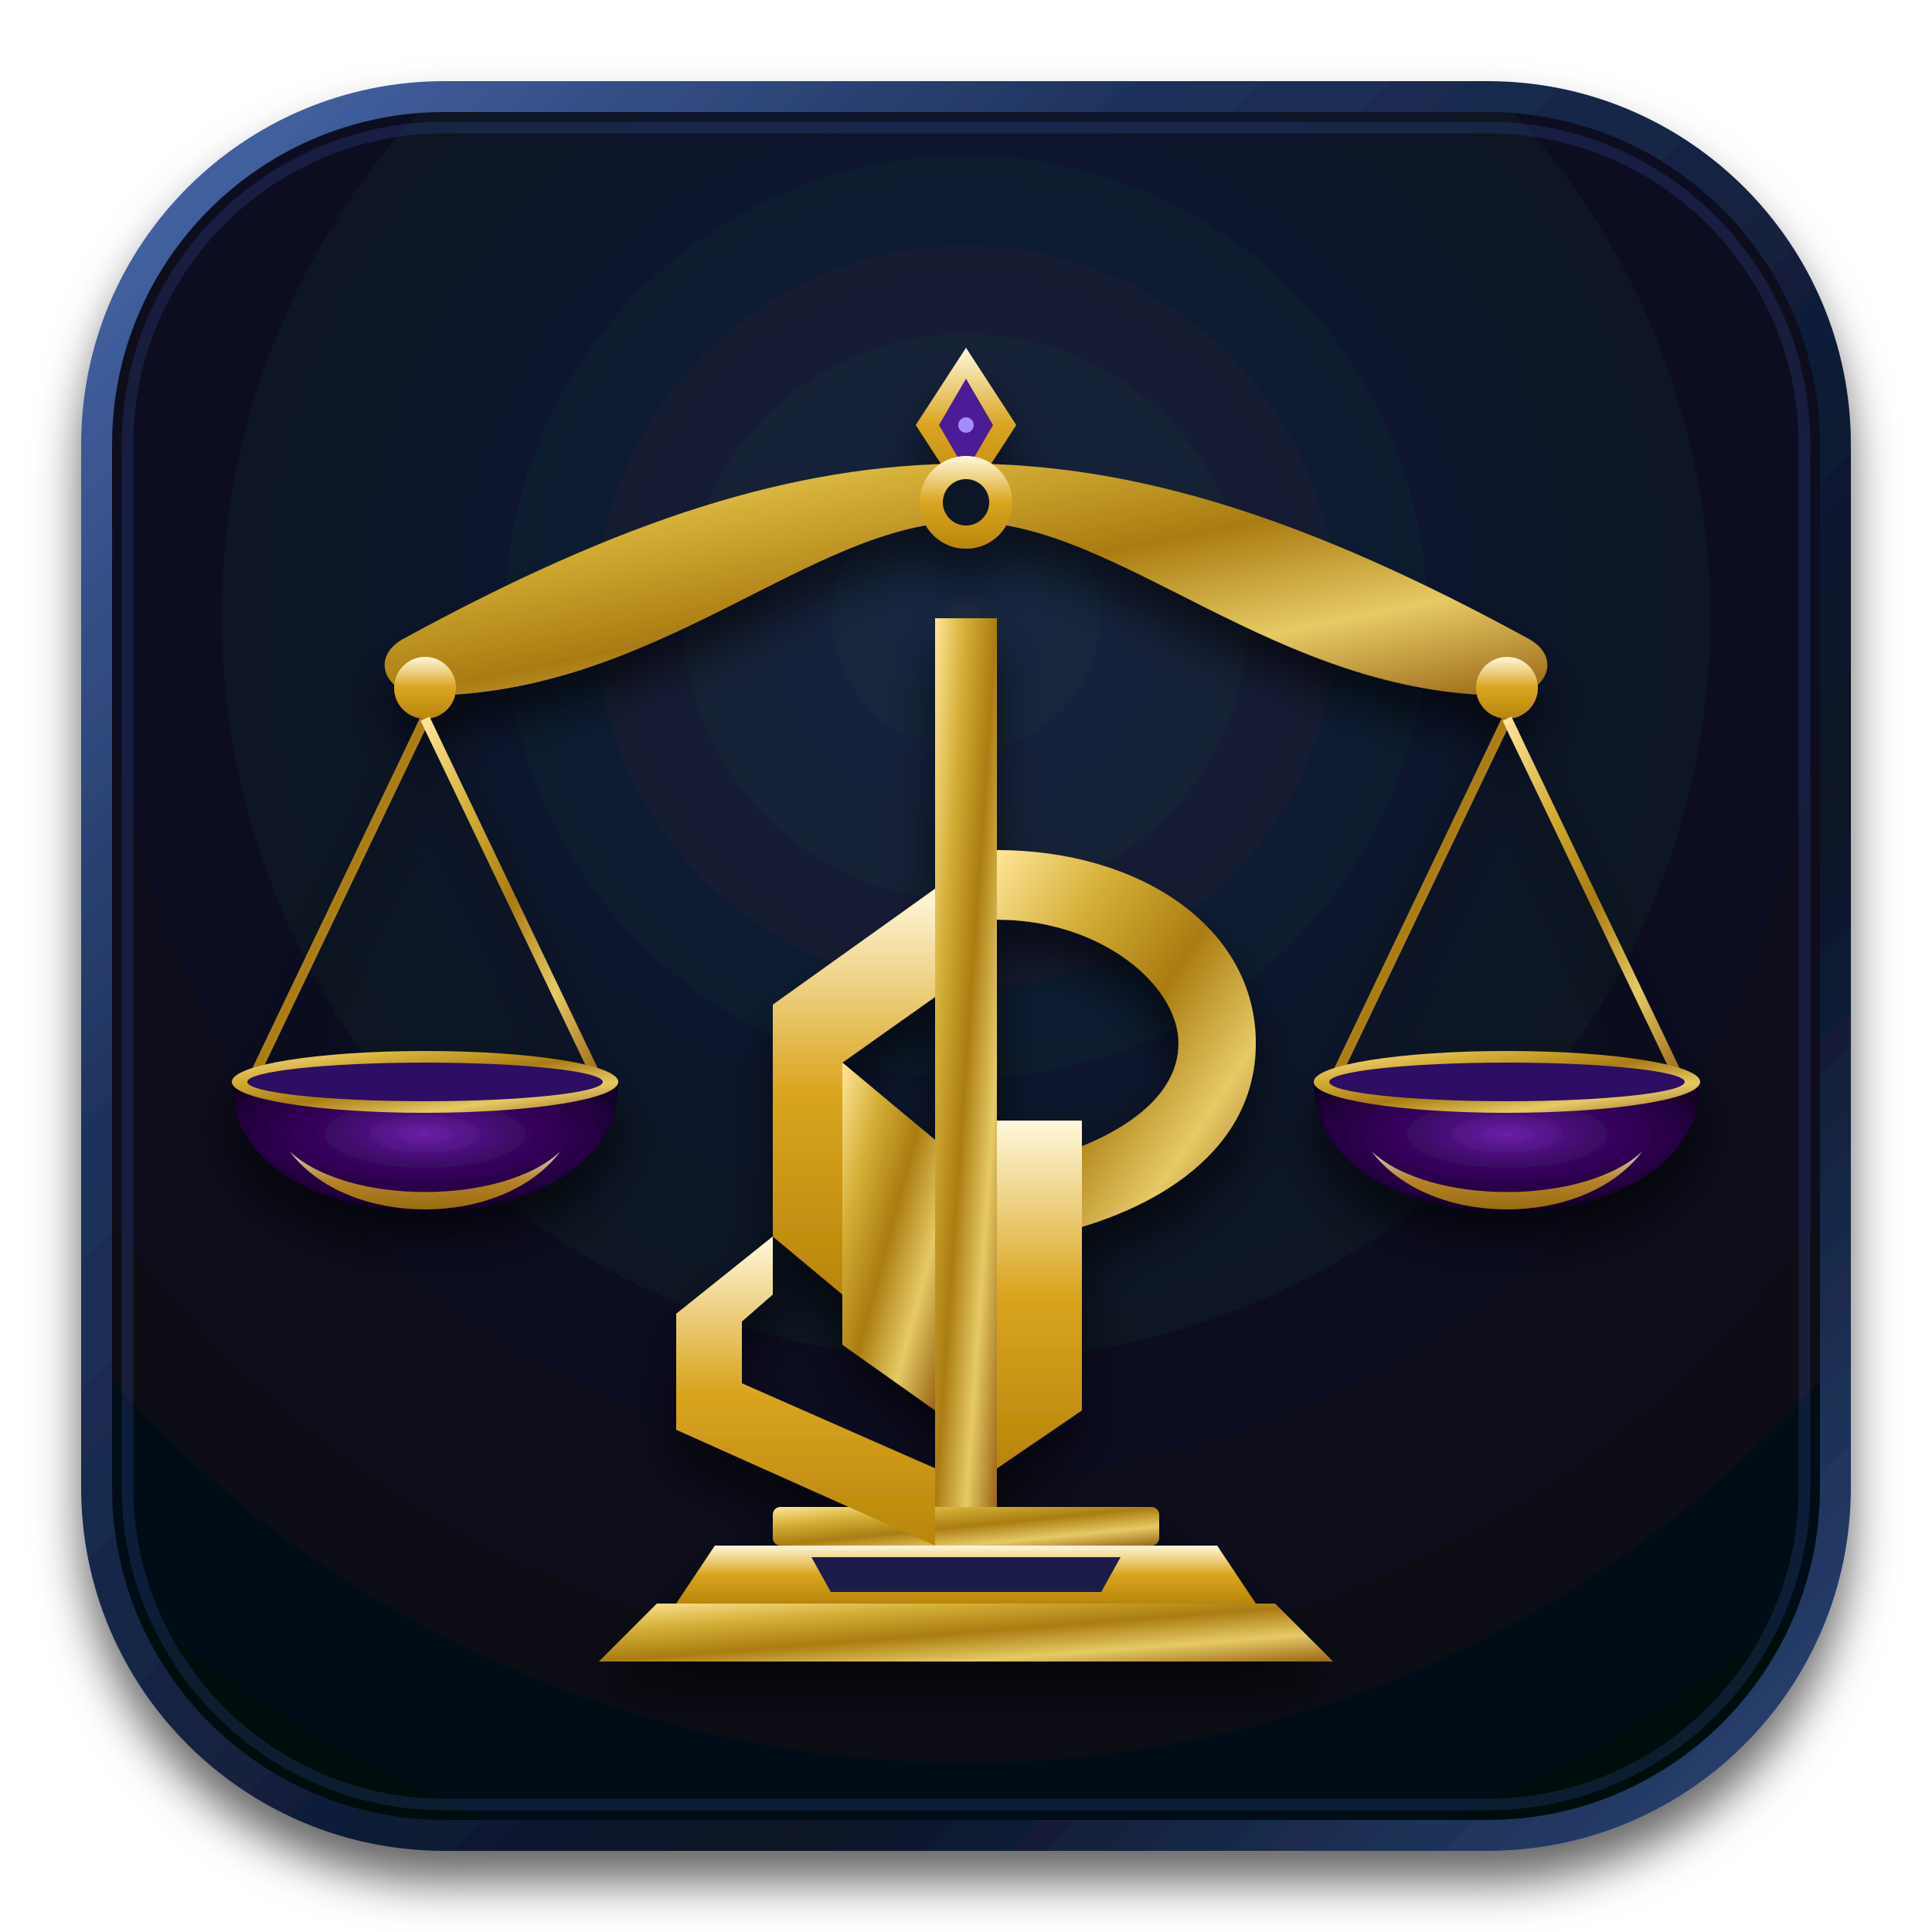
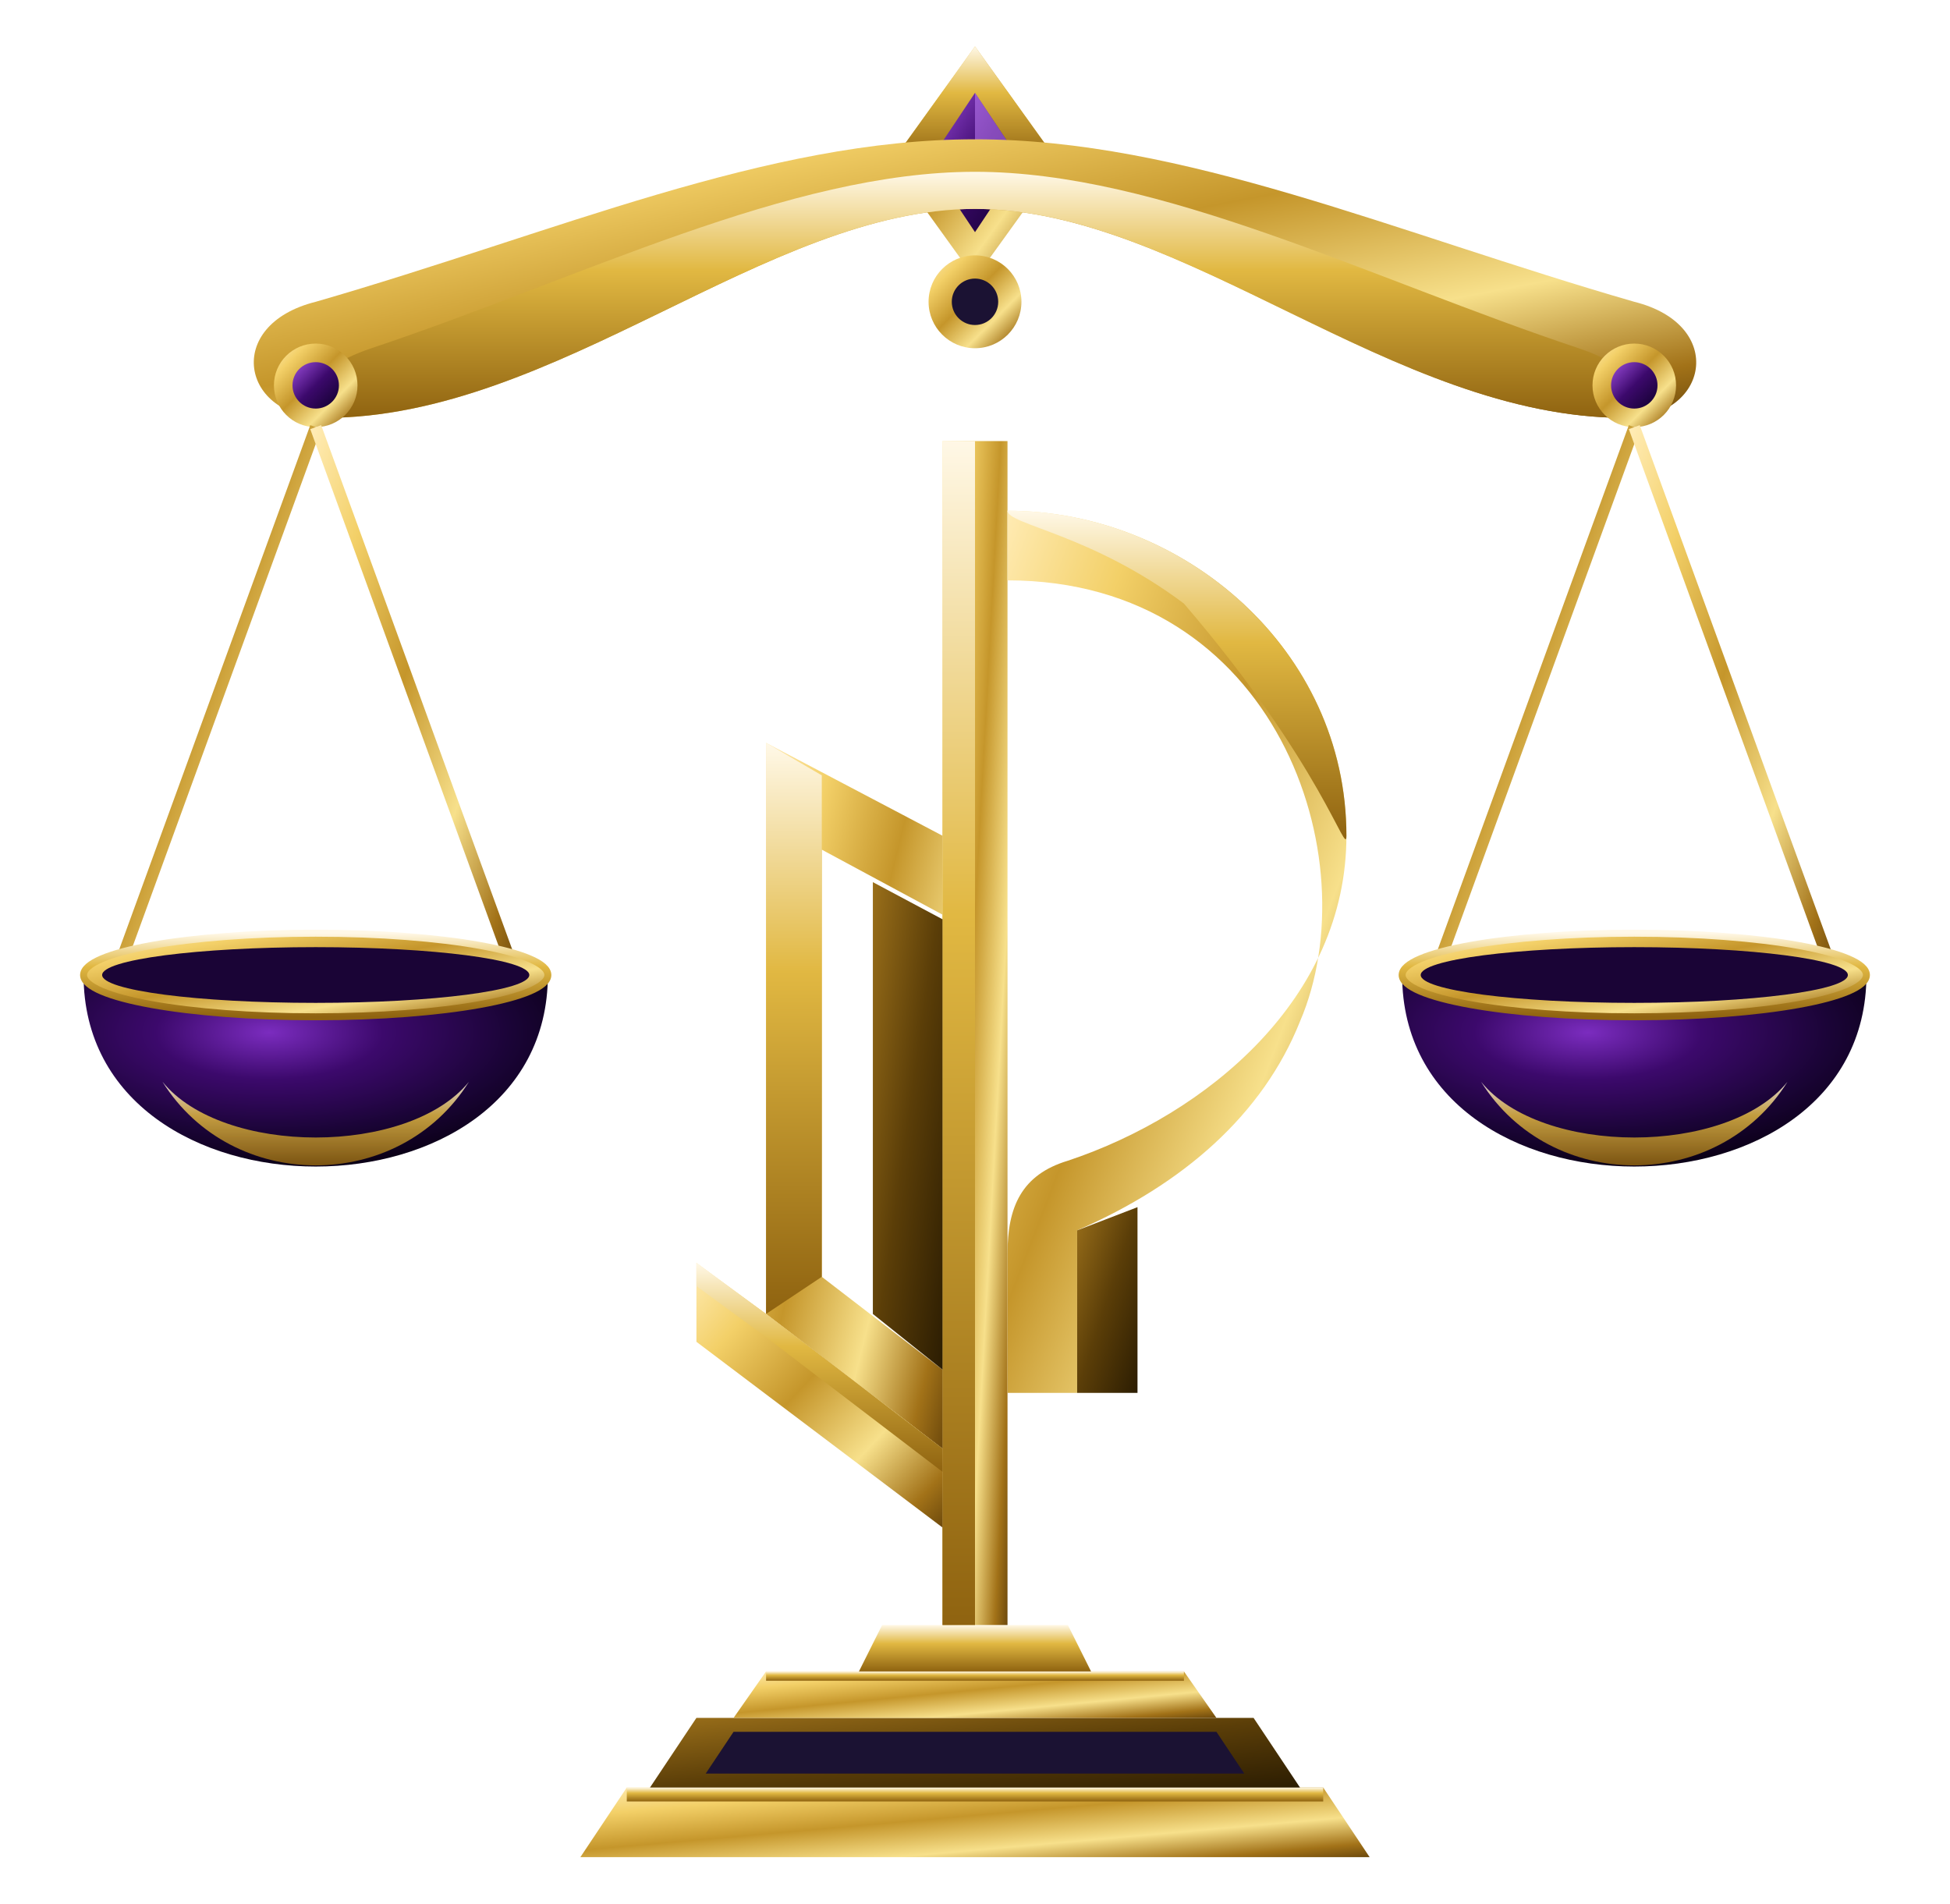
- <svg xmlns="http://www.w3.org/2000/svg" viewBox="0 0 500 500" width="100%" height="100%">
+ <svg xmlns="http://www.w3.org/2000/svg" viewBox="40 55 420 410" width="100%" height="100%" preserveAspectRatio="xMidYMid meet">
  <defs>
-     <radialGradient id="bgGrad" cx="50%" cy="30%" r="75%">
-       <stop offset="0%" stop-color="#1a2942" />
-       <stop offset="50%" stop-color="#0b1326" />
-       <stop offset="100%" stop-color="#050811" />
+     <linearGradient id="g1" x1="0%" y1="0%" x2="100%" y2="100%">
+       <stop offset="0%" stop-color="#FFEBB3" />
+       <stop offset="20%" stop-color="#F3D068" />
+       <stop offset="45%" stop-color="#C5962B" />
+       <stop offset="70%" stop-color="#F7E08B" />
+       <stop offset="90%" stop-color="#A27218" />
+       <stop offset="100%" stop-color="#6E4A0C" />
+     </linearGradient>
+     <linearGradient id="g2" x1="0%" y1="0%" x2="0%" y2="100%">
+       <stop offset="0%" stop-color="#FFF8E7" />
+       <stop offset="40%" stop-color="#E1B842" />
+       <stop offset="100%" stop-color="#8F6310" />
+     </linearGradient>
+     <linearGradient id="g3" x1="0%" y1="0%" x2="100%" y2="100%">
+       <stop offset="0%" stop-color="#9A6F1A" />
+       <stop offset="50%" stop-color="#5B3E08" />
+       <stop offset="100%" stop-color="#2C1D02" />
+     </linearGradient>
+     <radialGradient id="p" cx="40%" cy="30%" r="70%">
+       <stop offset="0%" stop-color="#7B2CBF" />
+       <stop offset="35%" stop-color="#3C096C" />
+       <stop offset="75%" stop-color="#1A0436" />
+       <stop offset="100%" stop-color="#0B0017" />
    </radialGradient>
-     <linearGradient id="borderGrad" x1="0%" y1="0%" x2="100%" y2="100%">
-       <stop offset="0%" stop-color="#4a6baf" />
-       <stop offset="30%" stop-color="#1e325c" />
-       <stop offset="70%" stop-color="#0a1224" />
-       <stop offset="100%" stop-color="#2c477a" />
+     <linearGradient id="gem" x1="0%" y1="0%" x2="100%" y2="100%">
+       <stop offset="0%" stop-color="#9D4EDD" />
+       <stop offset="50%" stop-color="#3C096C" />
+       <stop offset="100%" stop-color="#10002B" />
    </linearGradient>
-     <linearGradient id="goldGrad" x1="0%" y1="0%" x2="100%" y2="100%">
-       <stop offset="0%" stop-color="#FFE599" />
-       <stop offset="25%" stop-color="#D4AF37" />
-       <stop offset="50%" stop-color="#AA7C11" />
-       <stop offset="75%" stop-color="#E6CA65" />
-       <stop offset="100%" stop-color="#996515" />
-     </linearGradient>
-     <linearGradient id="goldLight" x1="0%" y1="0%" x2="0%" y2="100%">
-       <stop offset="0%" stop-color="#FFF8DC" />
-       <stop offset="50%" stop-color="#DAA520" />
-       <stop offset="100%" stop-color="#B8860B" />
-     </linearGradient>
-     <radialGradient id="purpleBowl" cx="50%" cy="40%" r="60%">
-       <stop offset="0%" stop-color="#6B21A8" />
-       <stop offset="40%" stop-color="#3B0764" />
-       <stop offset="85%" stop-color="#1E0038" />
-       <stop offset="100%" stop-color="#0D001A" />
-     </radialGradient>
-     <filter id="shadow" x="-20%" y="-20%" width="140%" height="140%">
-       <feDropShadow dx="0" dy="8" stdDeviation="6" flood-color="#000000" flood-opacity="0.6" />
-     </filter>
  </defs>
-   <rect x="25" y="25" width="450" height="450" rx="90" ry="90" fill="url(#bgGrad)" stroke="url(#borderGrad)" stroke-width="8" filter="url(#shadow)" />
-   <rect x="33" y="33" width="434" height="434" rx="82" ry="82" fill="none" stroke="#5c7cfa" stroke-opacity="0.15" stroke-width="3" />
-   <g filter="url(#shadow)">
-     <polygon points="170,415 330,415 345,430 155,430" fill="url(#goldGrad)" />
-     <polygon points="185,400 315,400 325,415 175,415" fill="url(#goldLight)" />
-     <rect x="200" y="390" width="100" height="10" rx="2" fill="url(#goldGrad)" />
-     <polygon points="210,403 290,403 285,412 215,412" fill="#1e1b4b" />
-     <rect x="242" y="160" width="16" height="230" fill="url(#goldGrad)" />
-     <path d="M242 230L200 260L200 320L218 335L218 275L242 258Z" fill="url(#goldLight)" />
-     <path d="M218 275L242 295L242 365L218 348Z" fill="url(#goldGrad)" />
-     <path d="M200 320L175 340L175 370L242 400L242 380L192 358L192 342L200 335Z" fill="url(#goldLight)" />
-     <path d="M258 220C295 220 325 240 325 270C325 300 295 315 270 320L270 300C288 295 305 285 305 270C305 255 285 238 258 238Z" fill="url(#goldGrad)" />
-     <path d="M258 290L280 290L280 365L258 380Z" fill="url(#goldLight)" />
-     <polygon points="250,90 263,110 250,130 237,110" fill="url(#goldLight)" />
-     <polygon points="250,98 257,110 250,122 243,110" fill="#4c1d95" />
-     <circle cx="250" cy="110" r="2" fill="#a78bfa" />
-     <path d="M110 180C170 180 210 135 250 135C290 135 330 180 390 180C400 180 405 170 395 165C340 135 295 120 250 120C205 120 160 135 105 165C95 170 100 180 110 180Z" fill="url(#goldGrad)" />
-     <circle cx="250" cy="130" r="12" fill="url(#goldLight)" />
-     <circle cx="250" cy="130" r="6" fill="#0b1326" />
-     <circle cx="110" cy="178" r="8" fill="url(#goldLight)" />
-     <line x1="110" y1="186" x2="65" y2="280" stroke="url(#goldGrad)" stroke-width="2.5" />
-     <line x1="110" y1="186" x2="110" y2="280" stroke="url(#goldGrad)" stroke-width="2.5" />
-     <line x1="110" y1="186" x2="155" y2="280" stroke="url(#goldGrad)" stroke-width="2.5" />
-     <path d="M60 280C60 325 160 325 160 280Z" fill="url(#purpleBowl)" />
-     <ellipse cx="110" cy="280" rx="50" ry="8" fill="url(#goldGrad)" />
-     <ellipse cx="110" cy="280" rx="46" ry="5" fill="#2e1065" />
-     <path d="M75 298C90 318 130 318 145 298C130 312 90 312 75 298Z" fill="url(#goldLight)" opacity=".8" />
-     <circle cx="390" cy="178" r="8" fill="url(#goldLight)" />
-     <line x1="390" y1="186" x2="345" y2="280" stroke="url(#goldGrad)" stroke-width="2.5" />
-     <line x1="390" y1="186" x2="390" y2="280" stroke="url(#goldGrad)" stroke-width="2.5" />
-     <line x1="390" y1="186" x2="435" y2="280" stroke="url(#goldGrad)" stroke-width="2.5" />
-     <path d="M340 280C340 325 440 325 440 280Z" fill="url(#purpleBowl)" />
-     <ellipse cx="390" cy="280" rx="50" ry="8" fill="url(#goldGrad)" />
-     <ellipse cx="390" cy="280" rx="46" ry="5" fill="#2e1065" />
-     <path d="M355 298C370 318 410 318 425 298C410 312 370 312 355 298Z" fill="url(#goldLight)" opacity=".8" />
+   <g>
+     <path d="M175 440H325L335 455H165Z" fill="url(#g1)" />
+     <path d="M175 440H325V443H175Z" fill="url(#g2)" />
+     <path d="M190 425H310L320 440H180Z" fill="url(#g3)" />
+     <path d="M198 428H302L308 437H192Z" fill="#1b1233" />
+     <path d="M205 415H295L302 425H198Z" fill="url(#g1)" />
+     <path d="M205 415H295V417H205Z" fill="url(#g2)" />
+     <path d="M230 405H270L275 415H225Z" fill="url(#g2)" />
+     <path d="M243 150H257V405H243Z" fill="url(#g1)" />
+     <path d="M243 150H250V405H243Z" fill="url(#g2)" />
+     <path d="M205 215L243 235V252L217 238V330L243 350V367L205 338Z" fill="url(#g1)" />
+     <path d="M205 215L217 222V330L205 338Z" fill="url(#g2)" />
+     <path d="M228 245L243 253V350L228 338Z" fill="url(#g3)" />
+     <path d="M205 338L243 367V384L190 344V327Z" fill="url(#g1)" />
+     <path d="M190 327L205 338L243 367V372L205 343L190 332Z" fill="url(#g2)" />
+     <path d="M257 165C295 165 330 195 330 235C330 270 300 295 270 305C260 308 257 315 257 325V355H272V320C295 310 312 295 320 275C335 240 315 180 257 180Z" fill="url(#g1)" />
+     <path d="M257 165C295 165 330 195 330 235C330 240 325 220 295 185C275 170 257 168 257 165Z" fill="url(#g2)" />
+     <path d="M272 320V355H285V315Z" fill="url(#g3)" />
+     <polygon points="250,65 268,90 250,115 232,90" fill="url(#g1)" />
+     <polygon points="250,65 268,90 250,90 232,90" fill="url(#g2)" />
+     <polygon points="250,75 260,90 250,105 240,90" fill="url(#gem)" />
+     <polygon points="250,75 260,90 250,90" fill="#b877ee" opacity=".6" />
+     <circle cx="250" cy="120" r="10" fill="url(#g1)" />
+     <circle cx="250" cy="120" r="5" fill="#1b1233" />
+     <path d="M110 145C160 145 205 100 250 100C295 100 340 145 390 145C408 145 412 125 392 120C340 105 295 85 250 85C205 85 160 105 108 120C88 125 92 145 110 145Z" fill="url(#g1)" />
+     <path d="M110 145C160 145 205 100 250 100C295 100 340 145 390 145C400 145 395 135 380 130C335 115 290 92 250 92C210 92 165 115 120 130C105 135 100 145 110 145Z" fill="url(#g2)" />
+     <circle cx="108" cy="138" r="9" fill="url(#g1)" />
+     <circle cx="108" cy="138" r="5" fill="url(#gem)" />
+     <line x1="108" y1="147" x2="65" y2="265" stroke="url(#g1)" stroke-width="2.5" />
+     <line x1="108" y1="147" x2="108" y2="265" stroke="url(#g1)" stroke-width="2.5" />
+     <line x1="108" y1="147" x2="151" y2="265" stroke="url(#g1)" stroke-width="2.5" />
+     <path d="M58 265C58 320 158 320 158 265Z" fill="url(#p)" />
+     <ellipse cx="108" cy="265" rx="50" ry="9" fill="url(#g1)" />
+     <ellipse cx="108" cy="265" rx="46" ry="6" fill="#1a0436" />
+     <ellipse cx="108" cy="265" rx="50" ry="9" fill="none" stroke="url(#g2)" stroke-width="1.5" />
+     <path d="M75 288C90 312 126 312 141 288C128 304 88 304 75 288Z" fill="url(#g2)" opacity=".85" />
+     <circle cx="392" cy="138" r="9" fill="url(#g1)" />
+     <circle cx="392" cy="138" r="5" fill="url(#gem)" />
+     <line x1="392" y1="147" x2="349" y2="265" stroke="url(#g1)" stroke-width="2.5" />
+     <line x1="392" y1="147" x2="392" y2="265" stroke="url(#g1)" stroke-width="2.5" />
+     <line x1="392" y1="147" x2="435" y2="265" stroke="url(#g1)" stroke-width="2.5" />
+     <path d="M342 265C342 320 442 320 442 265Z" fill="url(#p)" />
+     <ellipse cx="392" cy="265" rx="50" ry="9" fill="url(#g1)" />
+     <ellipse cx="392" cy="265" rx="46" ry="6" fill="#1a0436" />
+     <ellipse cx="392" cy="265" rx="50" ry="9" fill="none" stroke="url(#g2)" stroke-width="1.5" />
+     <path d="M359 288C374 312 410 312 425 288C412 304 372 304 359 288Z" fill="url(#g2)" opacity=".85" />
  </g>
</svg>
